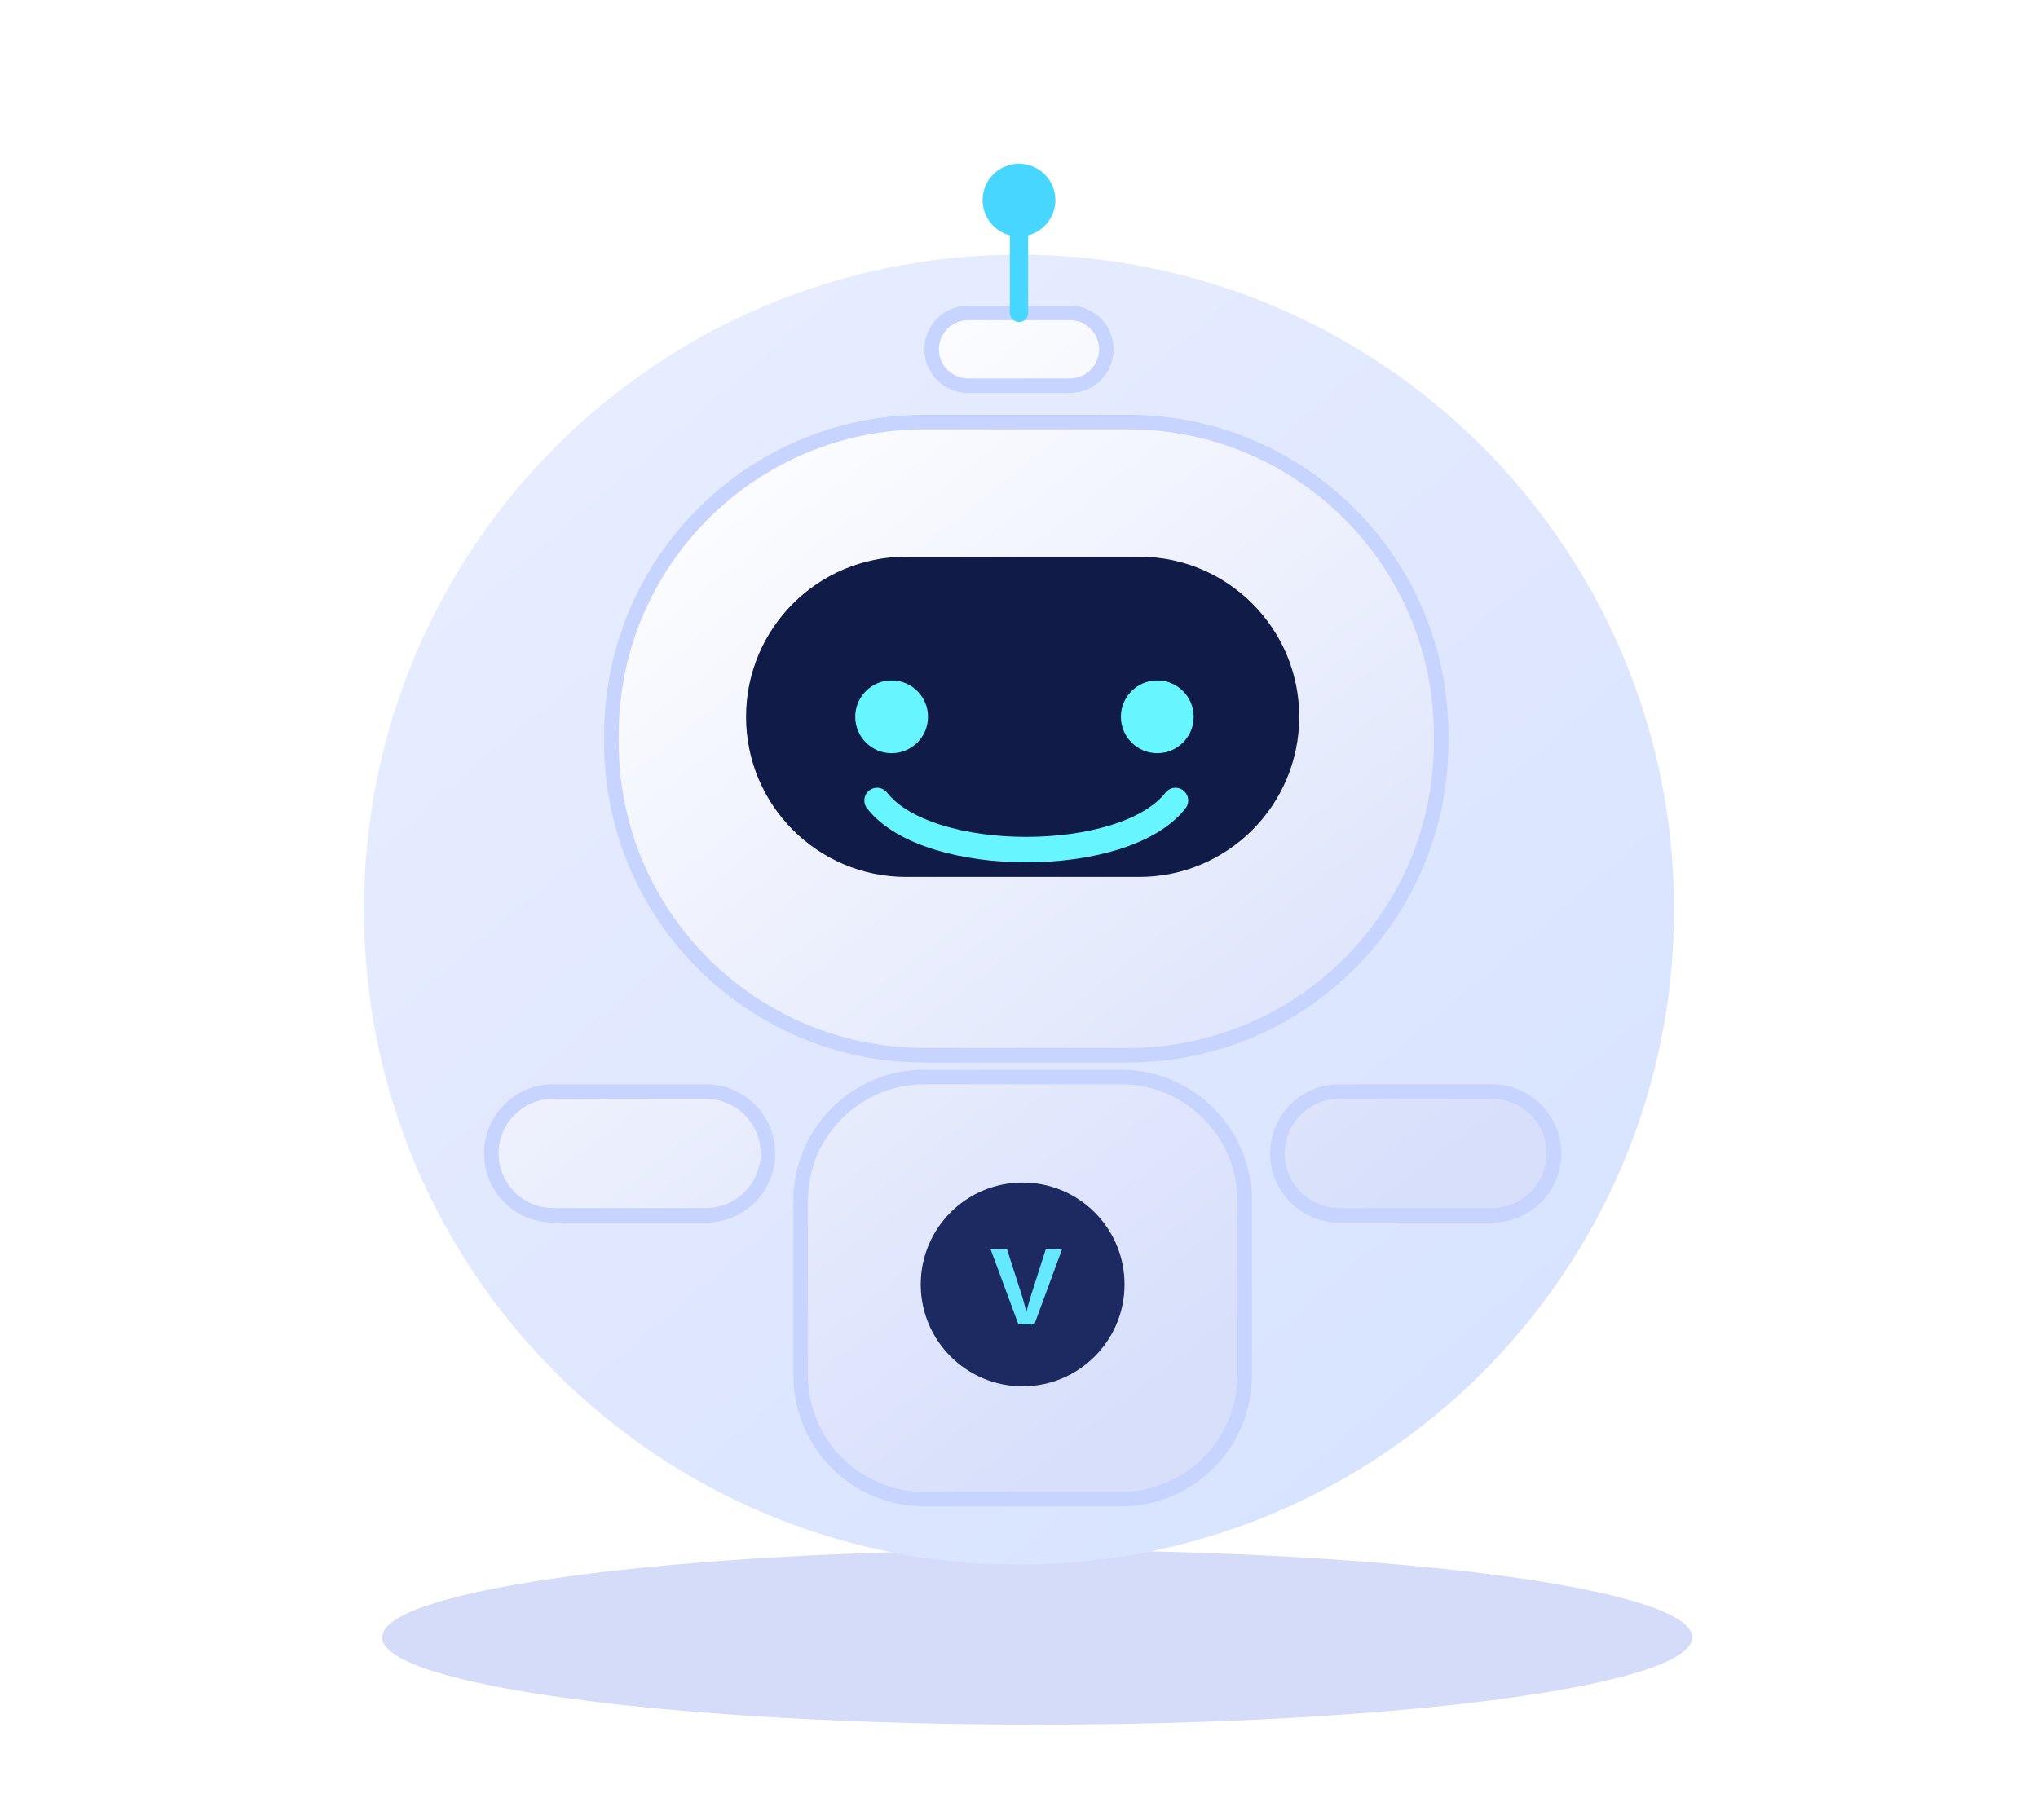
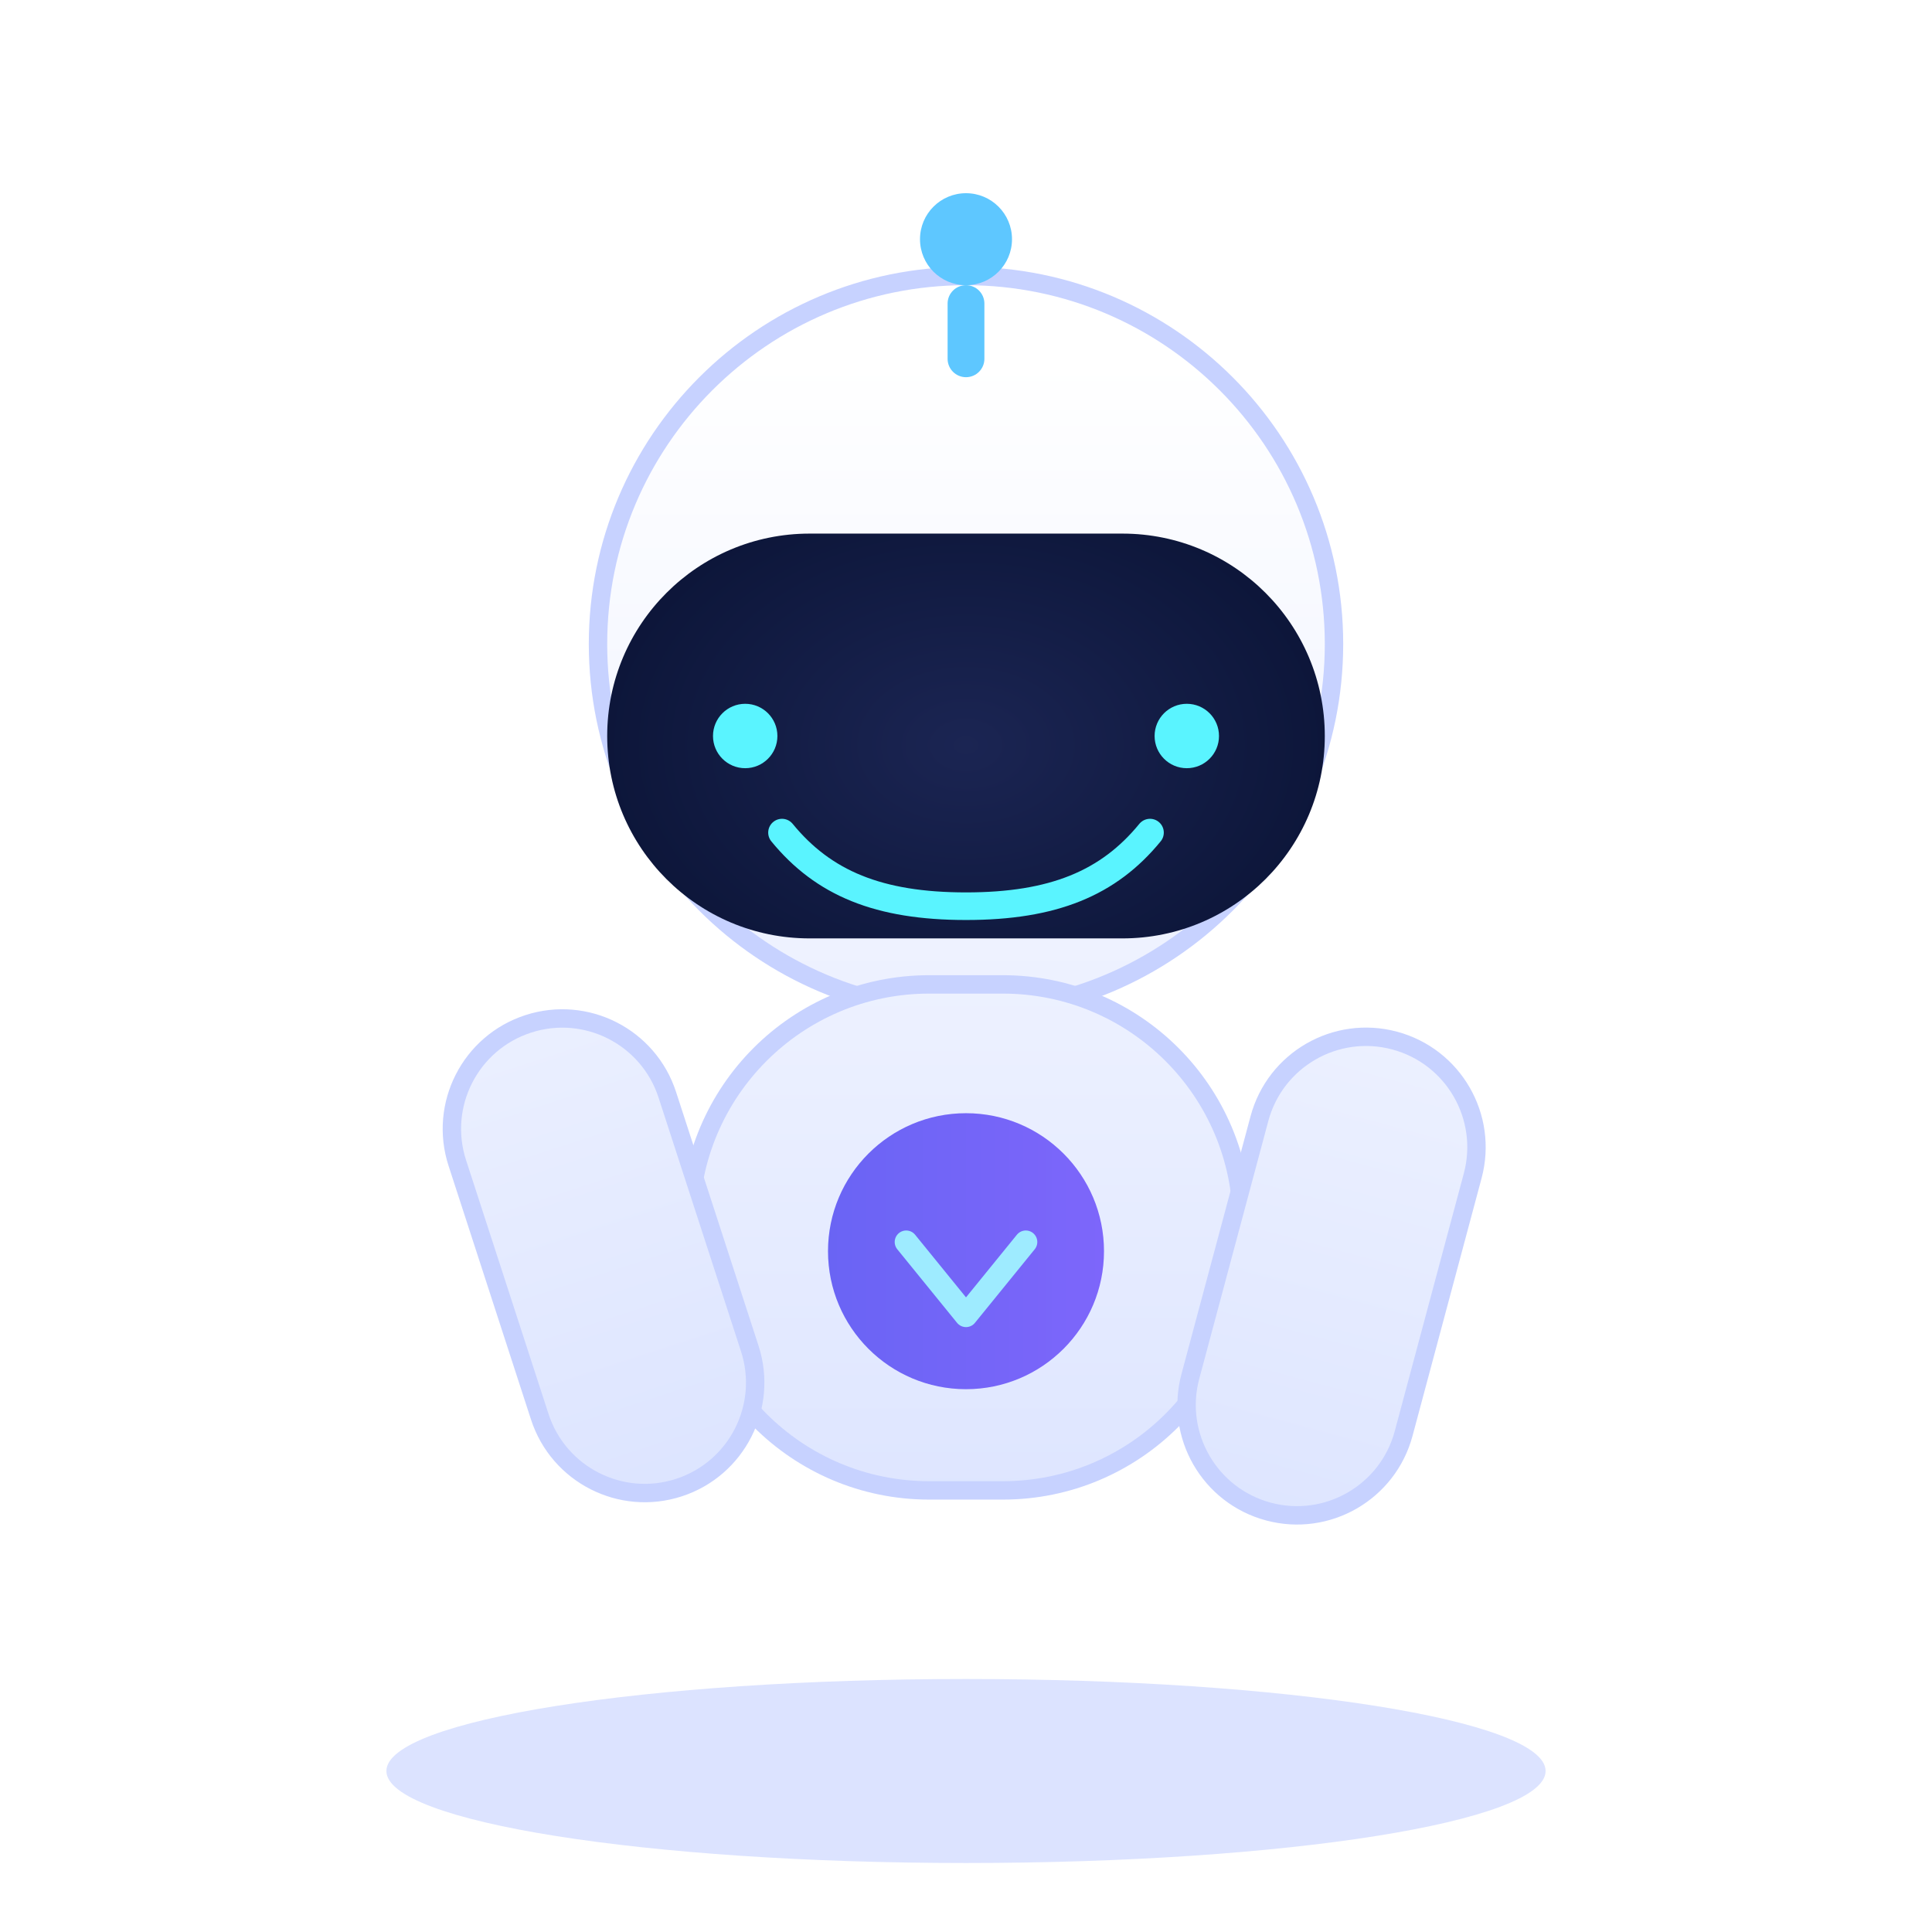
- <svg xmlns="http://www.w3.org/2000/svg" width="560" height="500" viewBox="0 0 560 500" fill="none">
+ <svg xmlns="http://www.w3.org/2000/svg" width="420" height="420" viewBox="0 0 420 420" fill="none">
  <defs>
-     <linearGradient id="bg" x1="140" y1="80" x2="430" y2="420" gradientUnits="userSpaceOnUse">
-       <stop stop-color="#E9EEFF" />
-       <stop offset="1" stop-color="#D6E2FF" />
+     <linearGradient id="body" x1="210" y1="78" x2="210" y2="340" gradientUnits="userSpaceOnUse">
+       <stop stop-color="#FFFFFF" />
+       <stop offset="1" stop-color="#DCE4FF" />
    </linearGradient>
-     <linearGradient id="a" x1="180" y1="120" x2="360" y2="350" gradientUnits="userSpaceOnUse">
-       <stop stop-color="#FFFFFF" />
-       <stop offset="1" stop-color="#D7DFFB" />
+     <radialGradient id="visor" cx="0" cy="0" r="1" gradientUnits="userSpaceOnUse" gradientTransform="translate(210 162) rotate(90) scale(72 100)">
+       <stop stop-color="#1B2553" />
+       <stop offset="1" stop-color="#091233" />
+     </radialGradient>
+     <linearGradient id="accent" x1="140" y1="244" x2="280" y2="244" gradientUnits="userSpaceOnUse">
+       <stop stop-color="#5D63F0" />
+       <stop offset="1" stop-color="#8A67FF" />
    </linearGradient>
  </defs>
-   <ellipse cx="285" cy="450" rx="180" ry="24" fill="#D4DCFA" />
-   <circle cx="280" cy="250" r="180" fill="url(#bg)" />
-   <rect x="168" y="116" width="228" height="174" rx="86" fill="url(#a)" stroke="#C7D4FF" stroke-width="4" />
-   <rect x="205" y="153" width="152" height="88" rx="44" fill="#101B48" />
-   <circle cx="245" cy="197" r="10" fill="#67F5FF" />
-   <circle cx="318" cy="197" r="10" fill="#67F5FF" />
-   <path d="M241 220C255 238 309 238 323 220" stroke="#67F5FF" stroke-width="7" stroke-linecap="round" />
-   <rect x="220" y="296" width="122" height="116" rx="34" fill="url(#a)" stroke="#C7D4FF" stroke-width="4" />
-   <circle cx="281" cy="353" r="28" fill="#1D2A62" />
-   <text x="272" y="364" fill="#66E9FF" font-size="30" font-family="Arial" font-weight="700">V</text>
-   <rect x="135" y="300" width="76" height="34" rx="17" fill="url(#a)" stroke="#C7D4FF" stroke-width="4" />
-   <rect x="351" y="300" width="76" height="34" rx="17" fill="url(#a)" stroke="#C7D4FF" stroke-width="4" />
-   <rect x="256" y="86" width="48" height="20" rx="10" fill="url(#a)" stroke="#C7D4FF" stroke-width="4" />
-   <path d="M280 86V60" stroke="#46D6FF" stroke-width="5" stroke-linecap="round" />
-   <circle cx="280" cy="55" r="10" fill="#46D6FF" />
+   <ellipse cx="210" cy="385" rx="126" ry="20" fill="#DCE3FF" />
+   <circle cx="210" cy="140" r="80" fill="url(#body)" stroke="#C7D2FF" stroke-width="4" />
+   <rect x="132" y="116" width="156" height="88" rx="44" fill="url(#visor)" />
+   <circle cx="162" cy="160" r="7" fill="#5AF4FF" />
+   <circle cx="258" cy="160" r="7" fill="#5AF4FF" />
+   <path d="M170 181C179 192 191 197 210 197C229 197 241 192 250 181" stroke="#5AF4FF" stroke-width="6" stroke-linecap="round" />
+   <rect x="150" y="214" width="120" height="110" rx="52" fill="url(#body)" stroke="#C7D2FF" stroke-width="4" />
+   <circle cx="210" cy="272" r="30" fill="url(#accent)" />
+   <path d="M197 270L210 286L223 270" stroke="#9EEBFF" stroke-width="5" stroke-linecap="round" stroke-linejoin="round" />
+   <rect x="92" y="230" width="48" height="106" rx="24" fill="url(#body)" stroke="#C7D2FF" stroke-width="4" transform="rotate(-18 92 230)" />
+   <rect x="280" y="220" width="48" height="106" rx="24" fill="url(#body)" stroke="#C7D2FF" stroke-width="4" transform="rotate(15 280 220)" />
+   <circle cx="210" cy="52" r="10" fill="#5EC7FF" />
+   <rect x="206" y="62" width="8" height="20" rx="4" fill="#5EC7FF" />
</svg>
